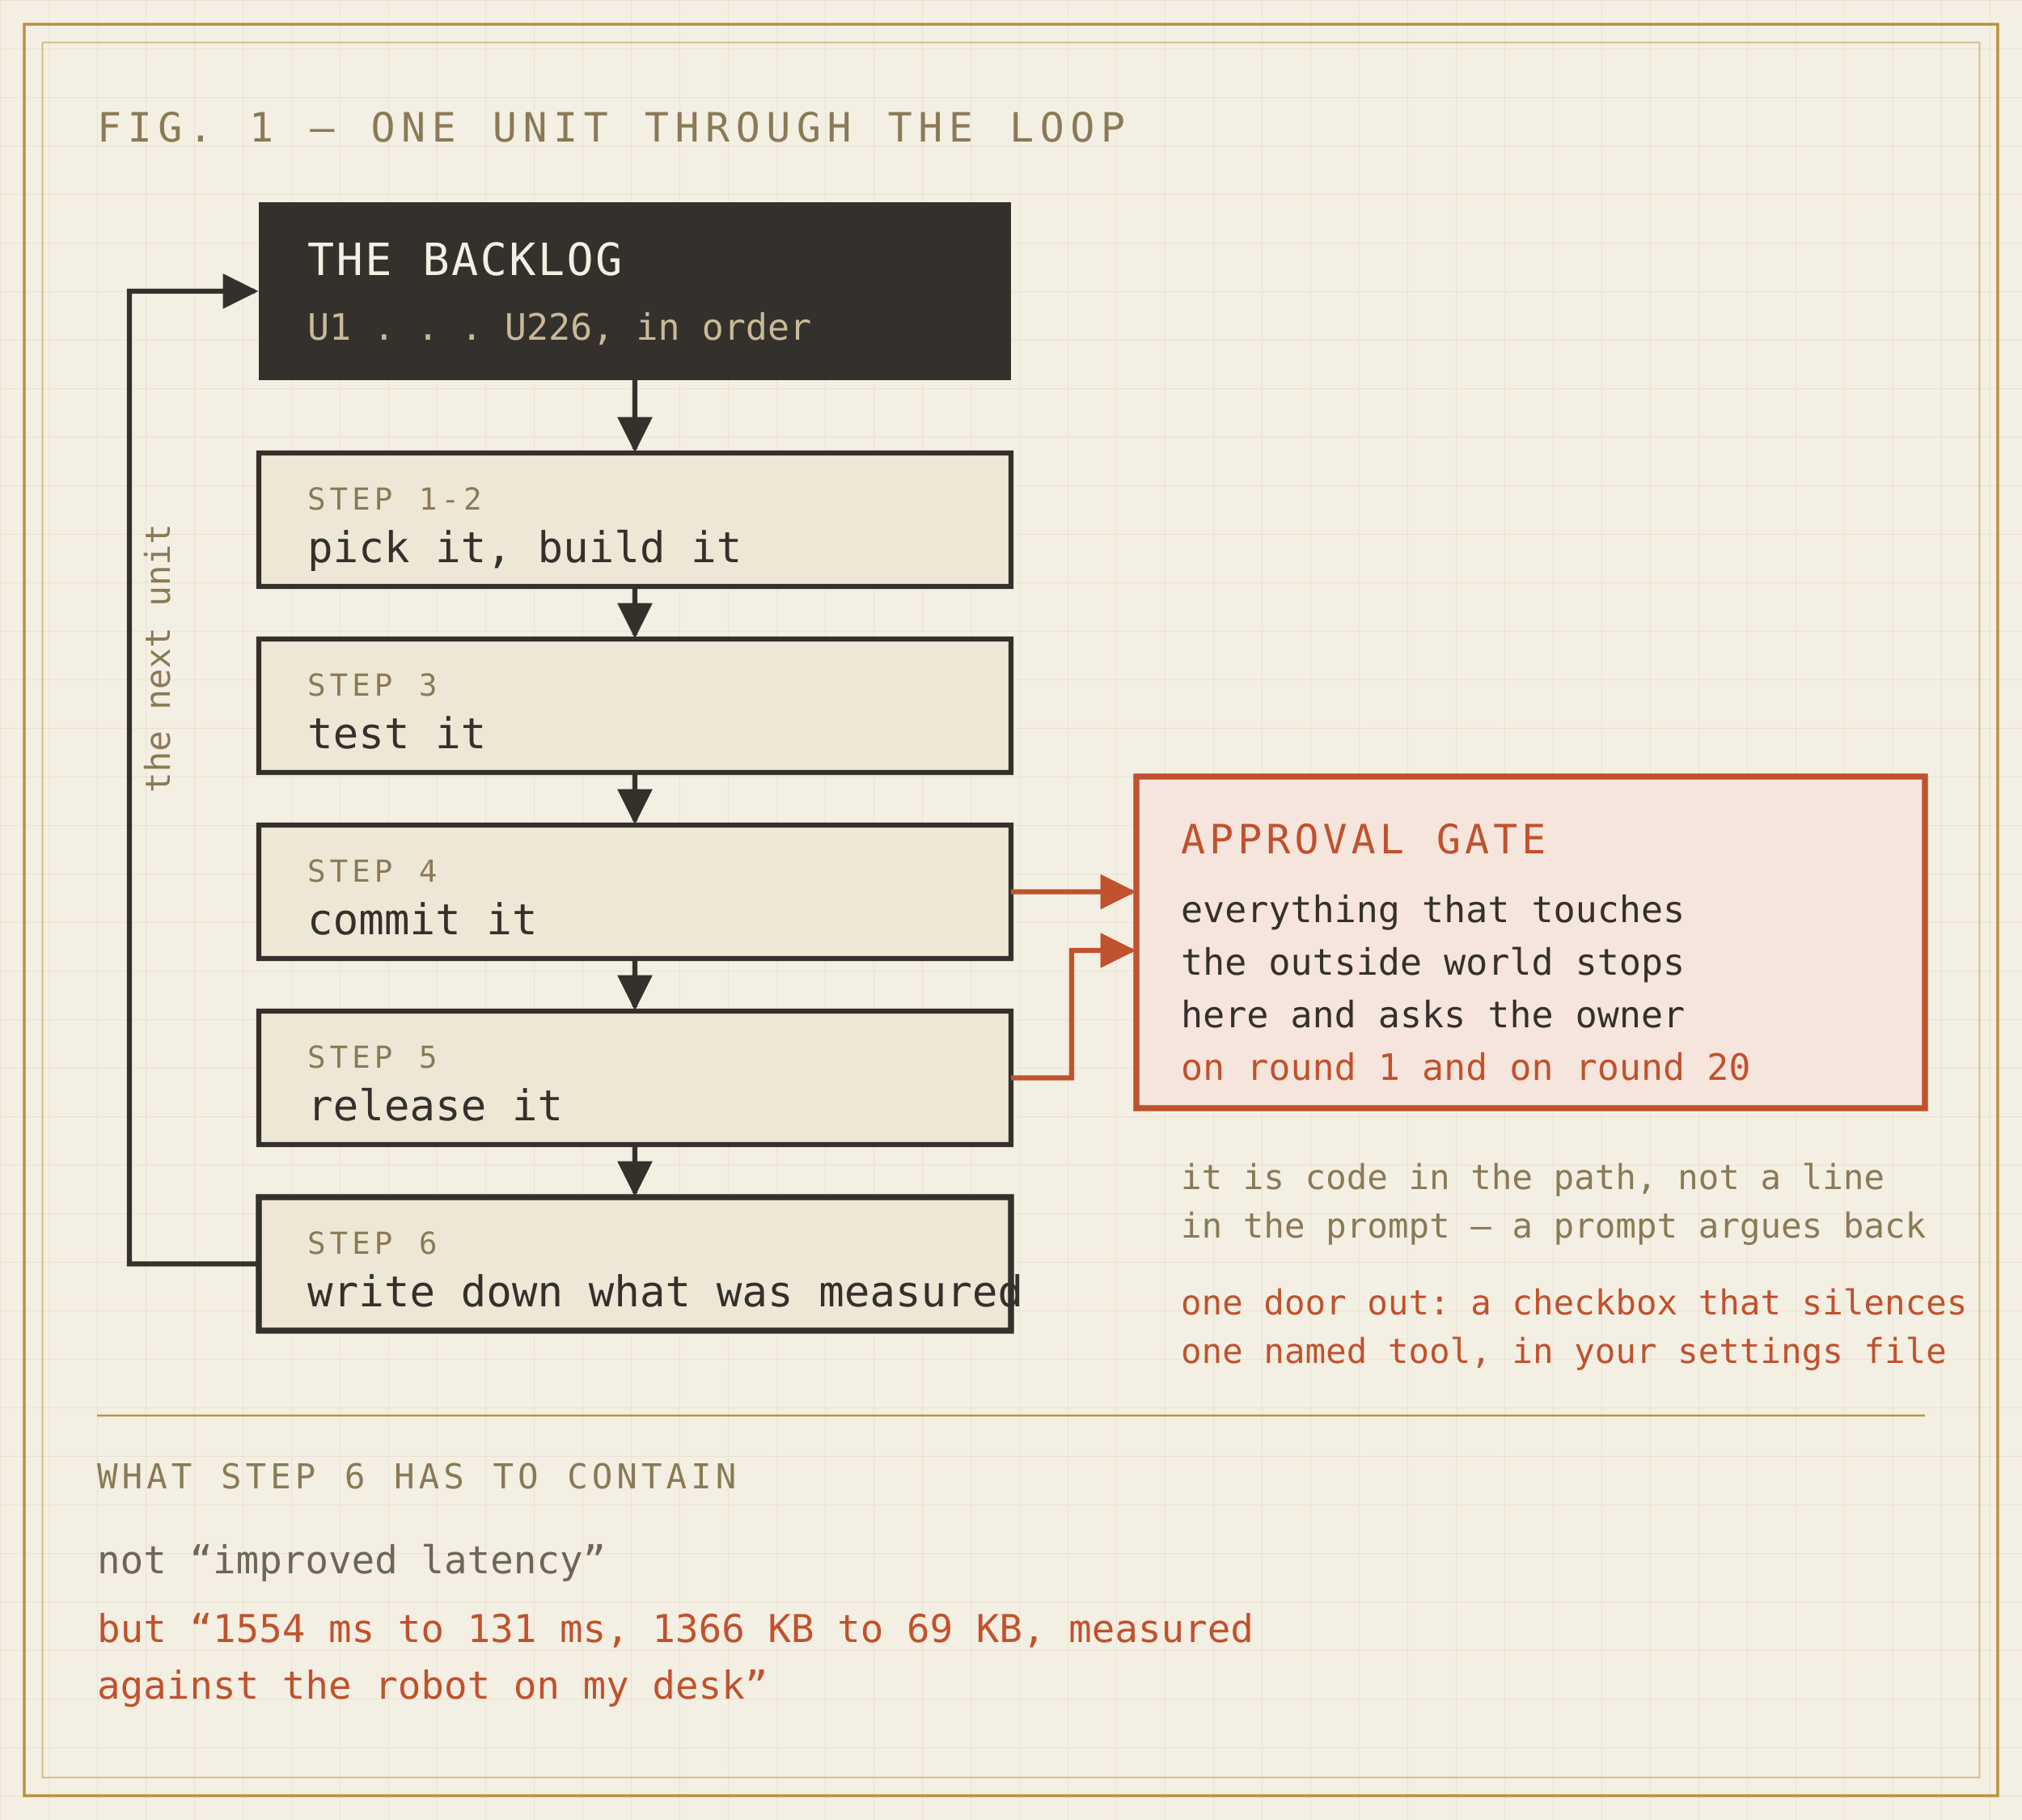
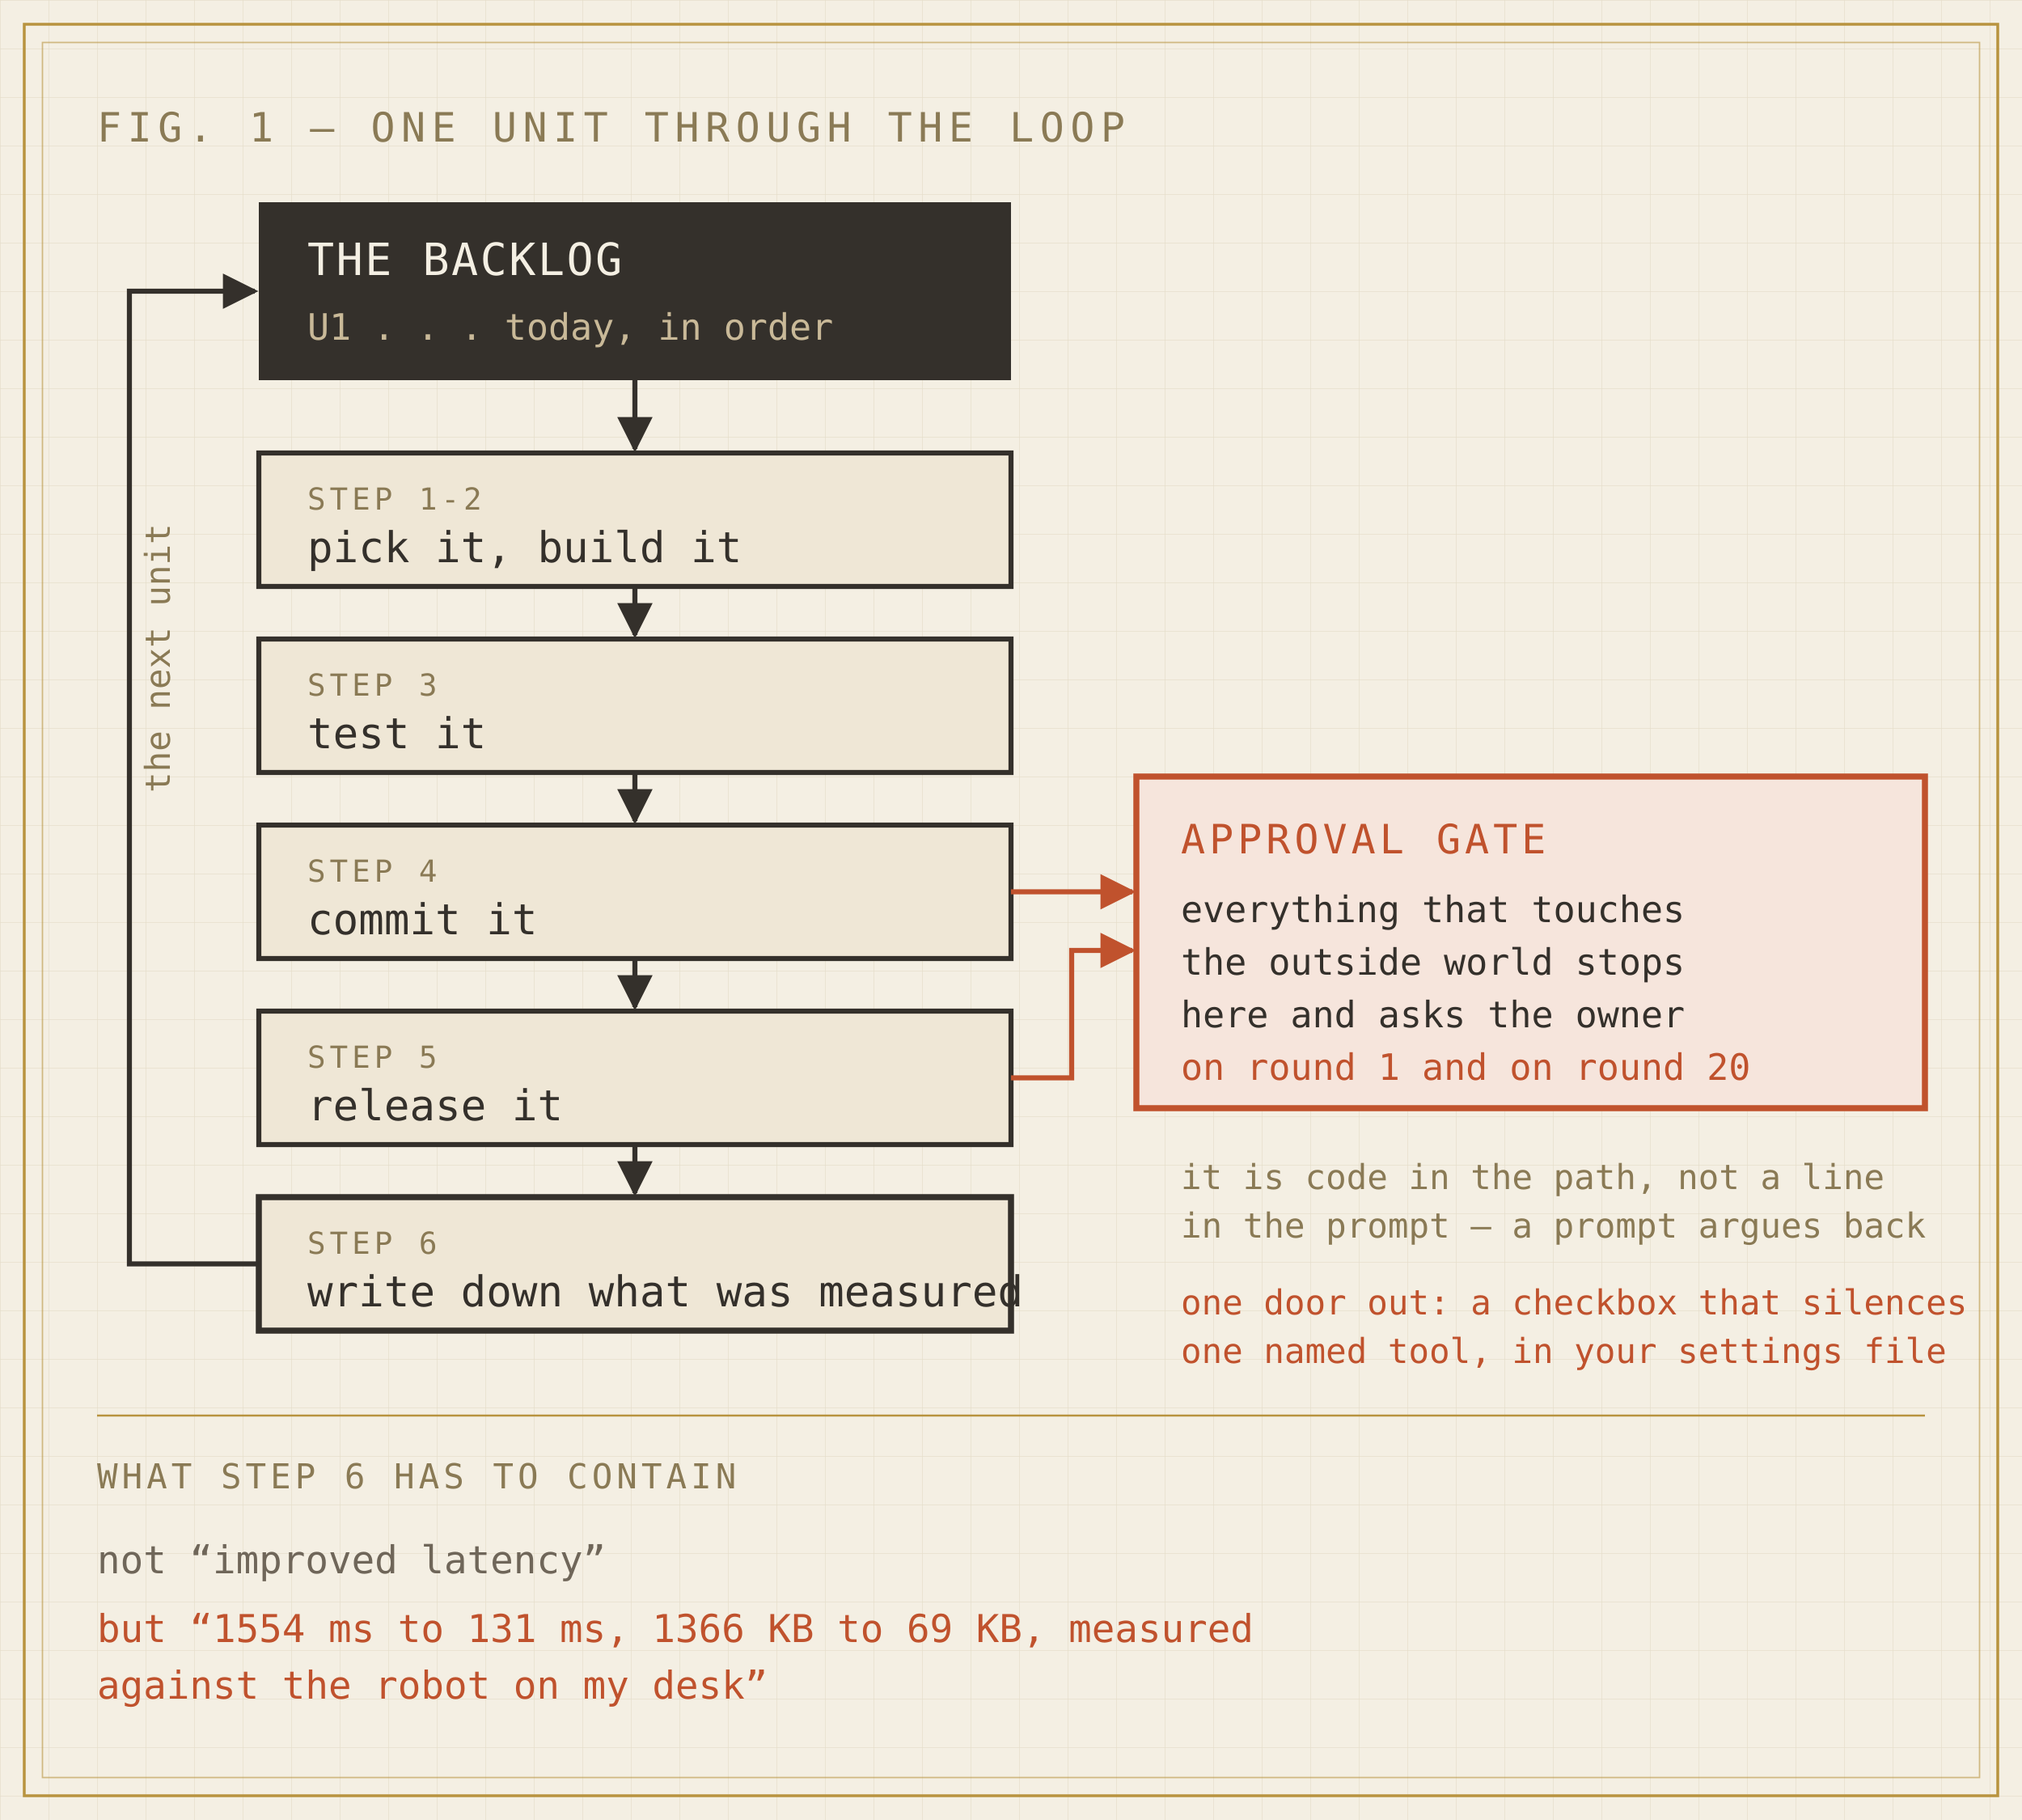
<svg xmlns="http://www.w3.org/2000/svg" width="1000" height="900" viewBox="0 0 1000 900" role="img" aria-label="One unit through the loop. A backlog of numbered units hands over a unit. The loop picks and builds it, tests it, commits it, releases it, and finally writes a ledger entry — which returns to the backlog for the next unit. Committing and releasing both divert through an approval gate that stops and asks the owner every time, on round one and on round twenty, because the gate is code in the tool path rather than a line in the prompt. The one way out is a checkbox that silences a single named tool by writing it into the settings file. A panel at the bottom contrasts a vague ledger entry with a measured one.">
  <defs>
    <pattern id="g7" width="24" height="24" patternUnits="userSpaceOnUse">
      <path d="M24 0H0V24" fill="none" stroke="#c9b998" stroke-width="0.5" opacity="0.35" />
    </pattern>
    <marker id="a7" viewBox="0 0 10 10" refX="9" refY="5" markerWidth="7" markerHeight="7" orient="auto">
      <path d="M0 0 L10 5 L0 10 z" fill="#34302b" />
    </marker>
    <marker id="a7r" viewBox="0 0 10 10" refX="9" refY="5" markerWidth="7" markerHeight="7" orient="auto">
      <path d="M0 0 L10 5 L0 10 z" fill="#c0522d" />
    </marker>
  </defs>
  <rect width="1000" height="900" fill="#f4efe3" />
  <rect width="1000" height="900" fill="url(#g7)" />
  <rect x="12" y="12" width="976" height="876" fill="none" stroke="#b8933f" stroke-width="1.4" />
  <rect x="21" y="21" width="958" height="858" fill="none" stroke="#b8933f" stroke-width="0.7" opacity="0.6" />
  <text x="48" y="70" font-family="Consolas, ui-monospace, monospace" font-size="20" letter-spacing="3" fill="#8a7a55">FIG. 1 — ONE UNIT THROUGH THE LOOP</text>
  <rect x="128" y="100" width="372" height="88" fill="#34302b" />
  <text x="152" y="136" font-family="Consolas, ui-monospace, monospace" font-size="22" letter-spacing="1" fill="#f4efe3">THE BACKLOG</text>
-   <text x="152" y="168" font-family="Consolas, ui-monospace, monospace" font-size="18" fill="#c9b998">U1 . . . U226, in order</text>
+   <text x="152" y="168" font-family="Consolas, ui-monospace, monospace" font-size="18" fill="#c9b998">U1 . . . today, in order</text>
  <line x1="314" y1="188" x2="314" y2="222" stroke="#34302b" stroke-width="2.5" marker-end="url(#a7)" />
  <g font-family="Consolas, ui-monospace, monospace">
    <rect x="128" y="224" width="372" height="66" fill="#efe7d6" stroke="#34302b" stroke-width="2.5" />
    <text x="152" y="252" font-size="15" letter-spacing="2" fill="#8a7a55">STEP 1-2</text>
    <text x="152" y="278" font-size="21" fill="#34302b">pick it, build it</text>
    <rect x="128" y="316" width="372" height="66" fill="#efe7d6" stroke="#34302b" stroke-width="2.5" />
    <text x="152" y="344" font-size="15" letter-spacing="2" fill="#8a7a55">STEP 3</text>
    <text x="152" y="370" font-size="21" fill="#34302b">test it</text>
    <rect x="128" y="408" width="372" height="66" fill="#efe7d6" stroke="#34302b" stroke-width="2.5" />
    <text x="152" y="436" font-size="15" letter-spacing="2" fill="#8a7a55">STEP 4</text>
    <text x="152" y="462" font-size="21" fill="#34302b">commit it</text>
    <rect x="128" y="500" width="372" height="66" fill="#efe7d6" stroke="#34302b" stroke-width="2.5" />
    <text x="152" y="528" font-size="15" letter-spacing="2" fill="#8a7a55">STEP 5</text>
    <text x="152" y="554" font-size="21" fill="#34302b">release it</text>
    <rect x="128" y="592" width="372" height="66" fill="#efe7d6" stroke="#34302b" stroke-width="3" />
    <text x="152" y="620" font-size="15" letter-spacing="2" fill="#8a7a55">STEP 6</text>
    <text x="152" y="646" font-size="21" fill="#34302b">write down what was measured</text>
  </g>
  <line x1="314" y1="290" x2="314" y2="314" stroke="#34302b" stroke-width="2.5" marker-end="url(#a7)" />
  <line x1="314" y1="382" x2="314" y2="406" stroke="#34302b" stroke-width="2.5" marker-end="url(#a7)" />
  <line x1="314" y1="474" x2="314" y2="498" stroke="#34302b" stroke-width="2.5" marker-end="url(#a7)" />
  <line x1="314" y1="566" x2="314" y2="590" stroke="#34302b" stroke-width="2.5" marker-end="url(#a7)" />
  <path d="M128 625 L64 625 L64 144 L126 144" fill="none" stroke="#34302b" stroke-width="2.5" marker-end="url(#a7)" />
  <text x="84" y="392" font-family="Consolas, ui-monospace, monospace" font-size="17" fill="#8a7a55" transform="rotate(-90 84 392)">the next unit</text>
  <path d="M500 441 L560 441" fill="none" stroke="#c0522d" stroke-width="2.5" marker-end="url(#a7r)" />
  <path d="M500 533 L530 533 L530 470 L560 470" fill="none" stroke="#c0522d" stroke-width="2.5" marker-end="url(#a7r)" />
  <rect x="562" y="384" width="390" height="164" fill="#f6e5dc" stroke="#c0522d" stroke-width="3" />
  <text x="584" y="422" font-family="Consolas, ui-monospace, monospace" font-size="20" letter-spacing="2" fill="#c0522d">APPROVAL GATE</text>
  <text x="584" y="456" font-family="Consolas, ui-monospace, monospace" font-size="18" fill="#34302b">everything that touches</text>
  <text x="584" y="482" font-family="Consolas, ui-monospace, monospace" font-size="18" fill="#34302b">the outside world stops</text>
  <text x="584" y="508" font-family="Consolas, ui-monospace, monospace" font-size="18" fill="#34302b">here and asks the owner</text>
  <text x="584" y="534" font-family="Consolas, ui-monospace, monospace" font-size="18" fill="#c0522d">on round 1 and on round 20</text>
  <text x="584" y="588" font-family="Consolas, ui-monospace, monospace" font-size="17" fill="#8a7a55">it is code in the path, not a line</text>
  <text x="584" y="612" font-family="Consolas, ui-monospace, monospace" font-size="17" fill="#8a7a55">in the prompt — a prompt argues back</text>
  <text x="584" y="650" font-family="Consolas, ui-monospace, monospace" font-size="17" fill="#c0522d">one door out: a checkbox that silences</text>
  <text x="584" y="674" font-family="Consolas, ui-monospace, monospace" font-size="17" fill="#c0522d">one named tool, in your settings file</text>
  <line x1="48" y1="700" x2="952" y2="700" stroke="#b8933f" stroke-width="1" />
  <text x="48" y="736" font-family="Consolas, ui-monospace, monospace" font-size="17" letter-spacing="2" fill="#8a7a55">WHAT STEP 6 HAS TO CONTAIN</text>
  <text x="48" y="778" font-family="Consolas, ui-monospace, monospace" font-size="19" fill="#6f6659">not “improved latency”</text>
  <text x="48" y="812" font-family="Consolas, ui-monospace, monospace" font-size="19" fill="#c0522d">but “1554 ms to 131 ms, 1366 KB to 69 KB, measured</text>
  <text x="48" y="840" font-family="Consolas, ui-monospace, monospace" font-size="19" fill="#c0522d">against the robot on my desk”</text>
</svg>
